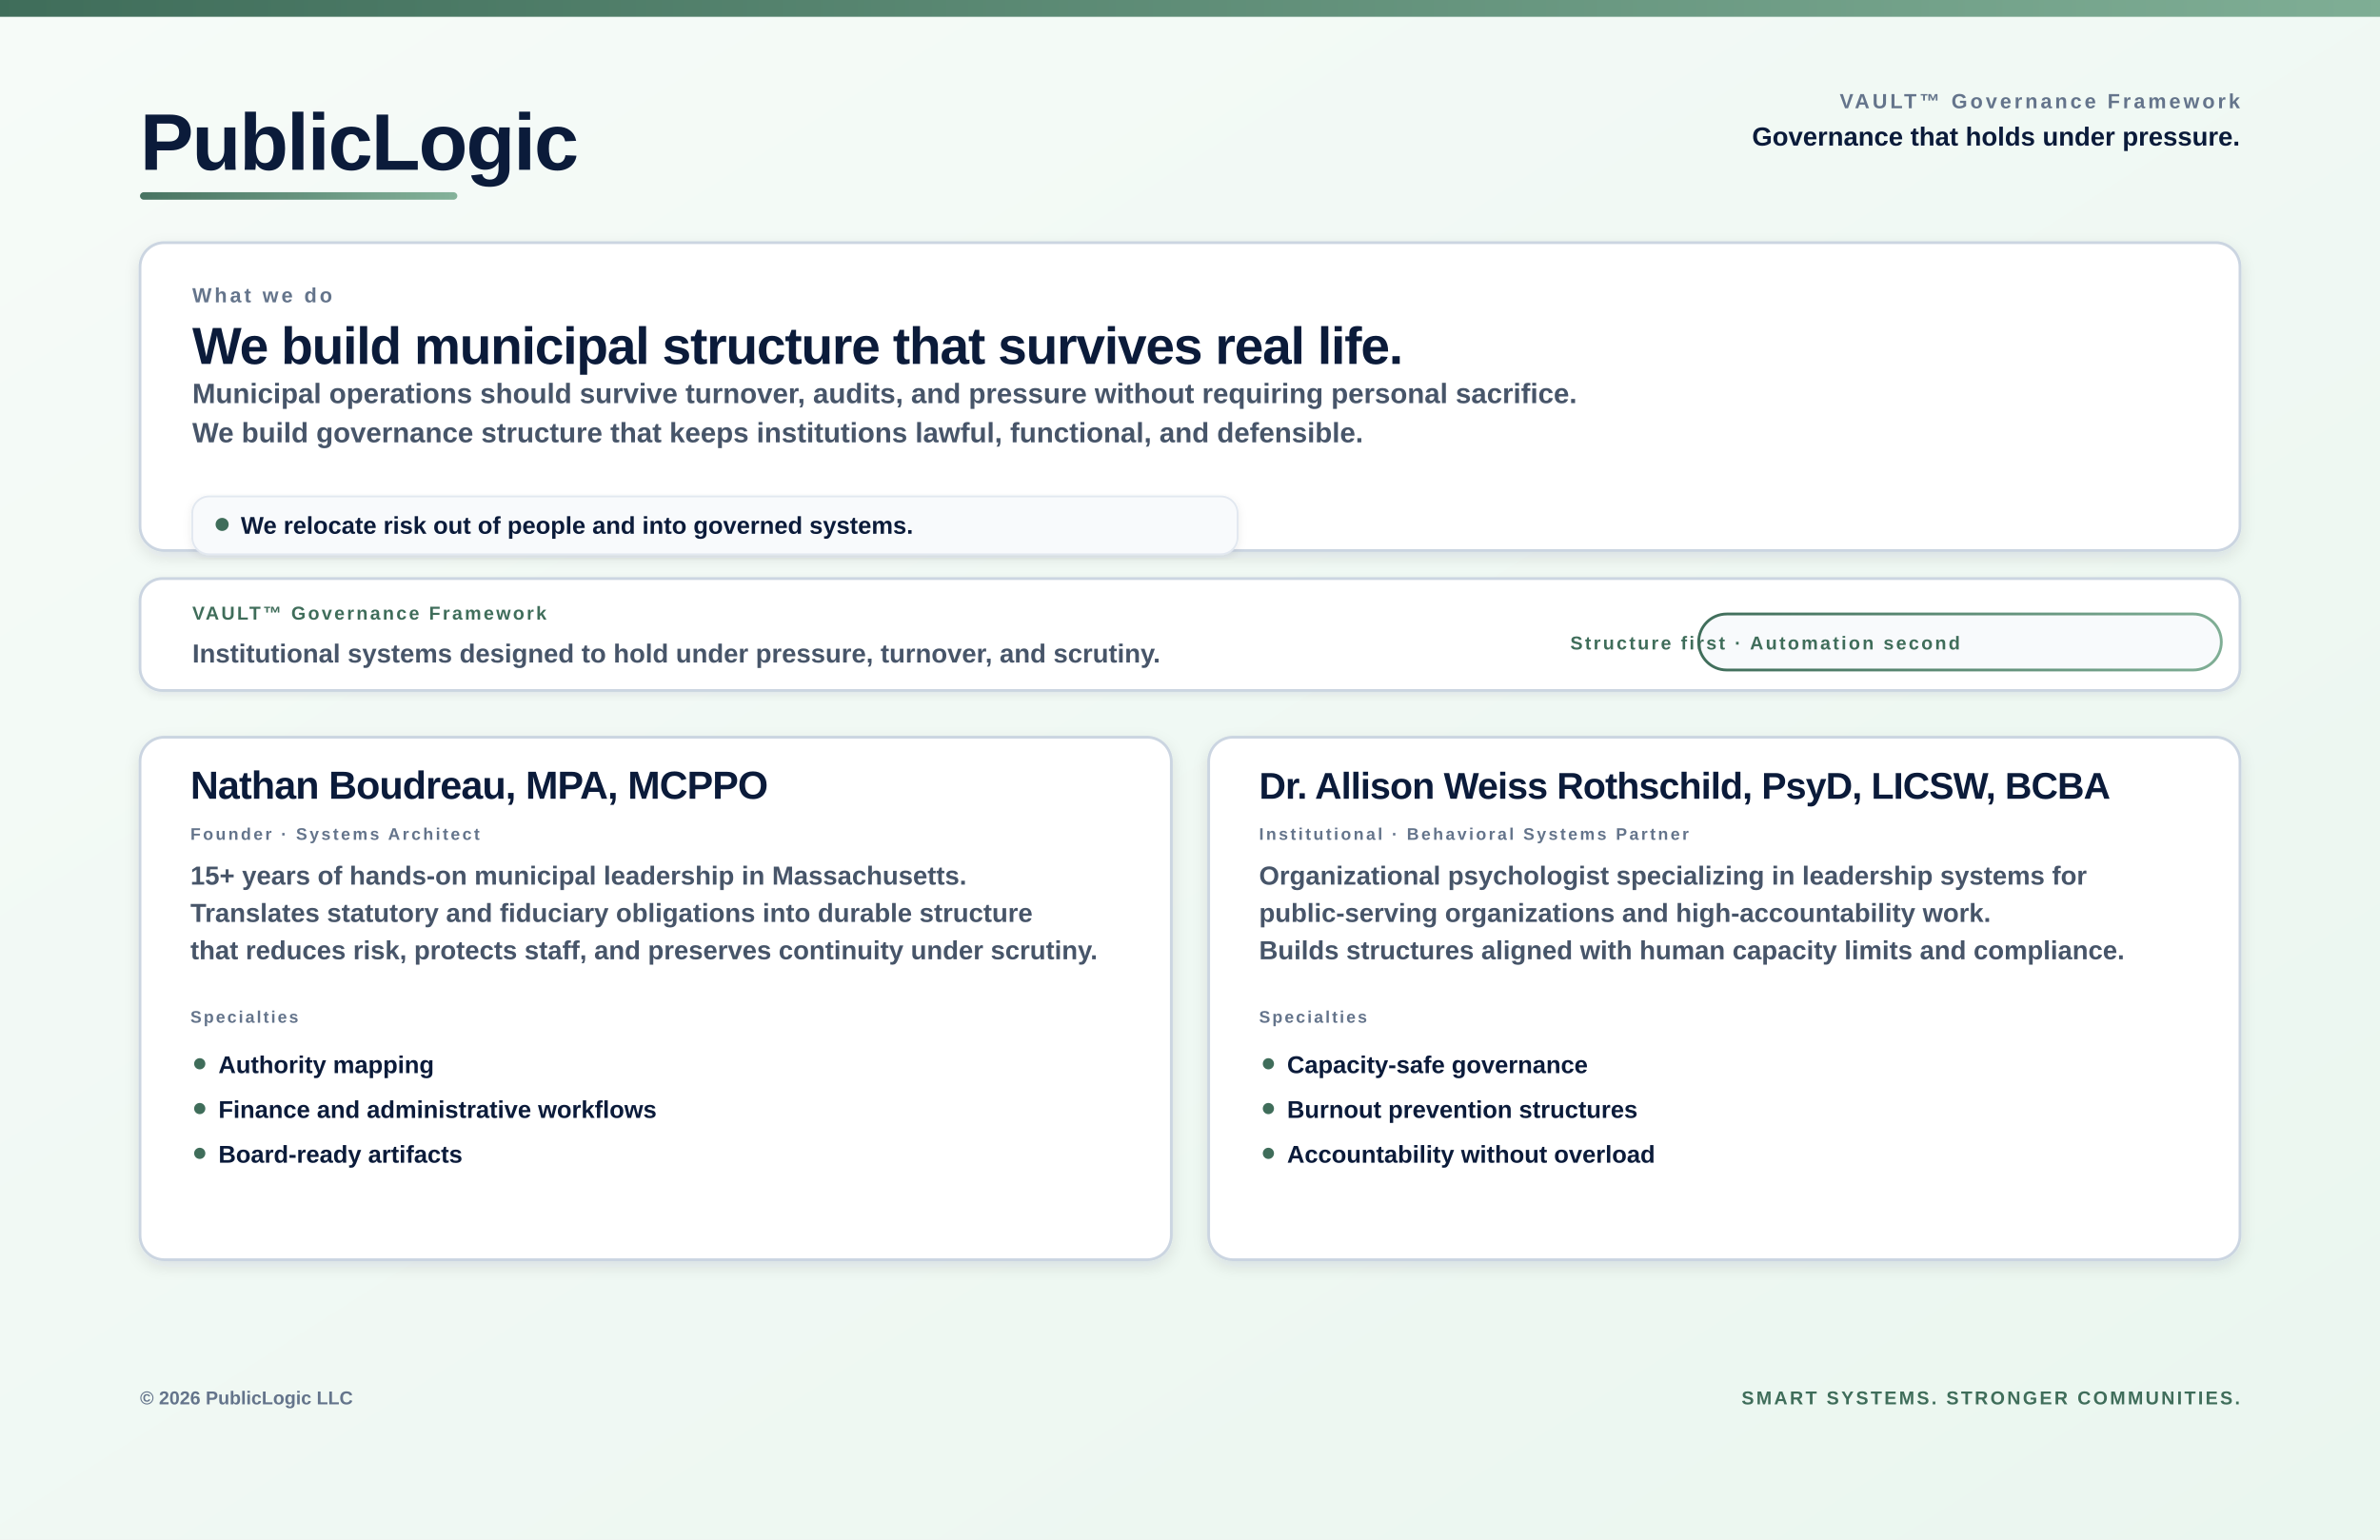
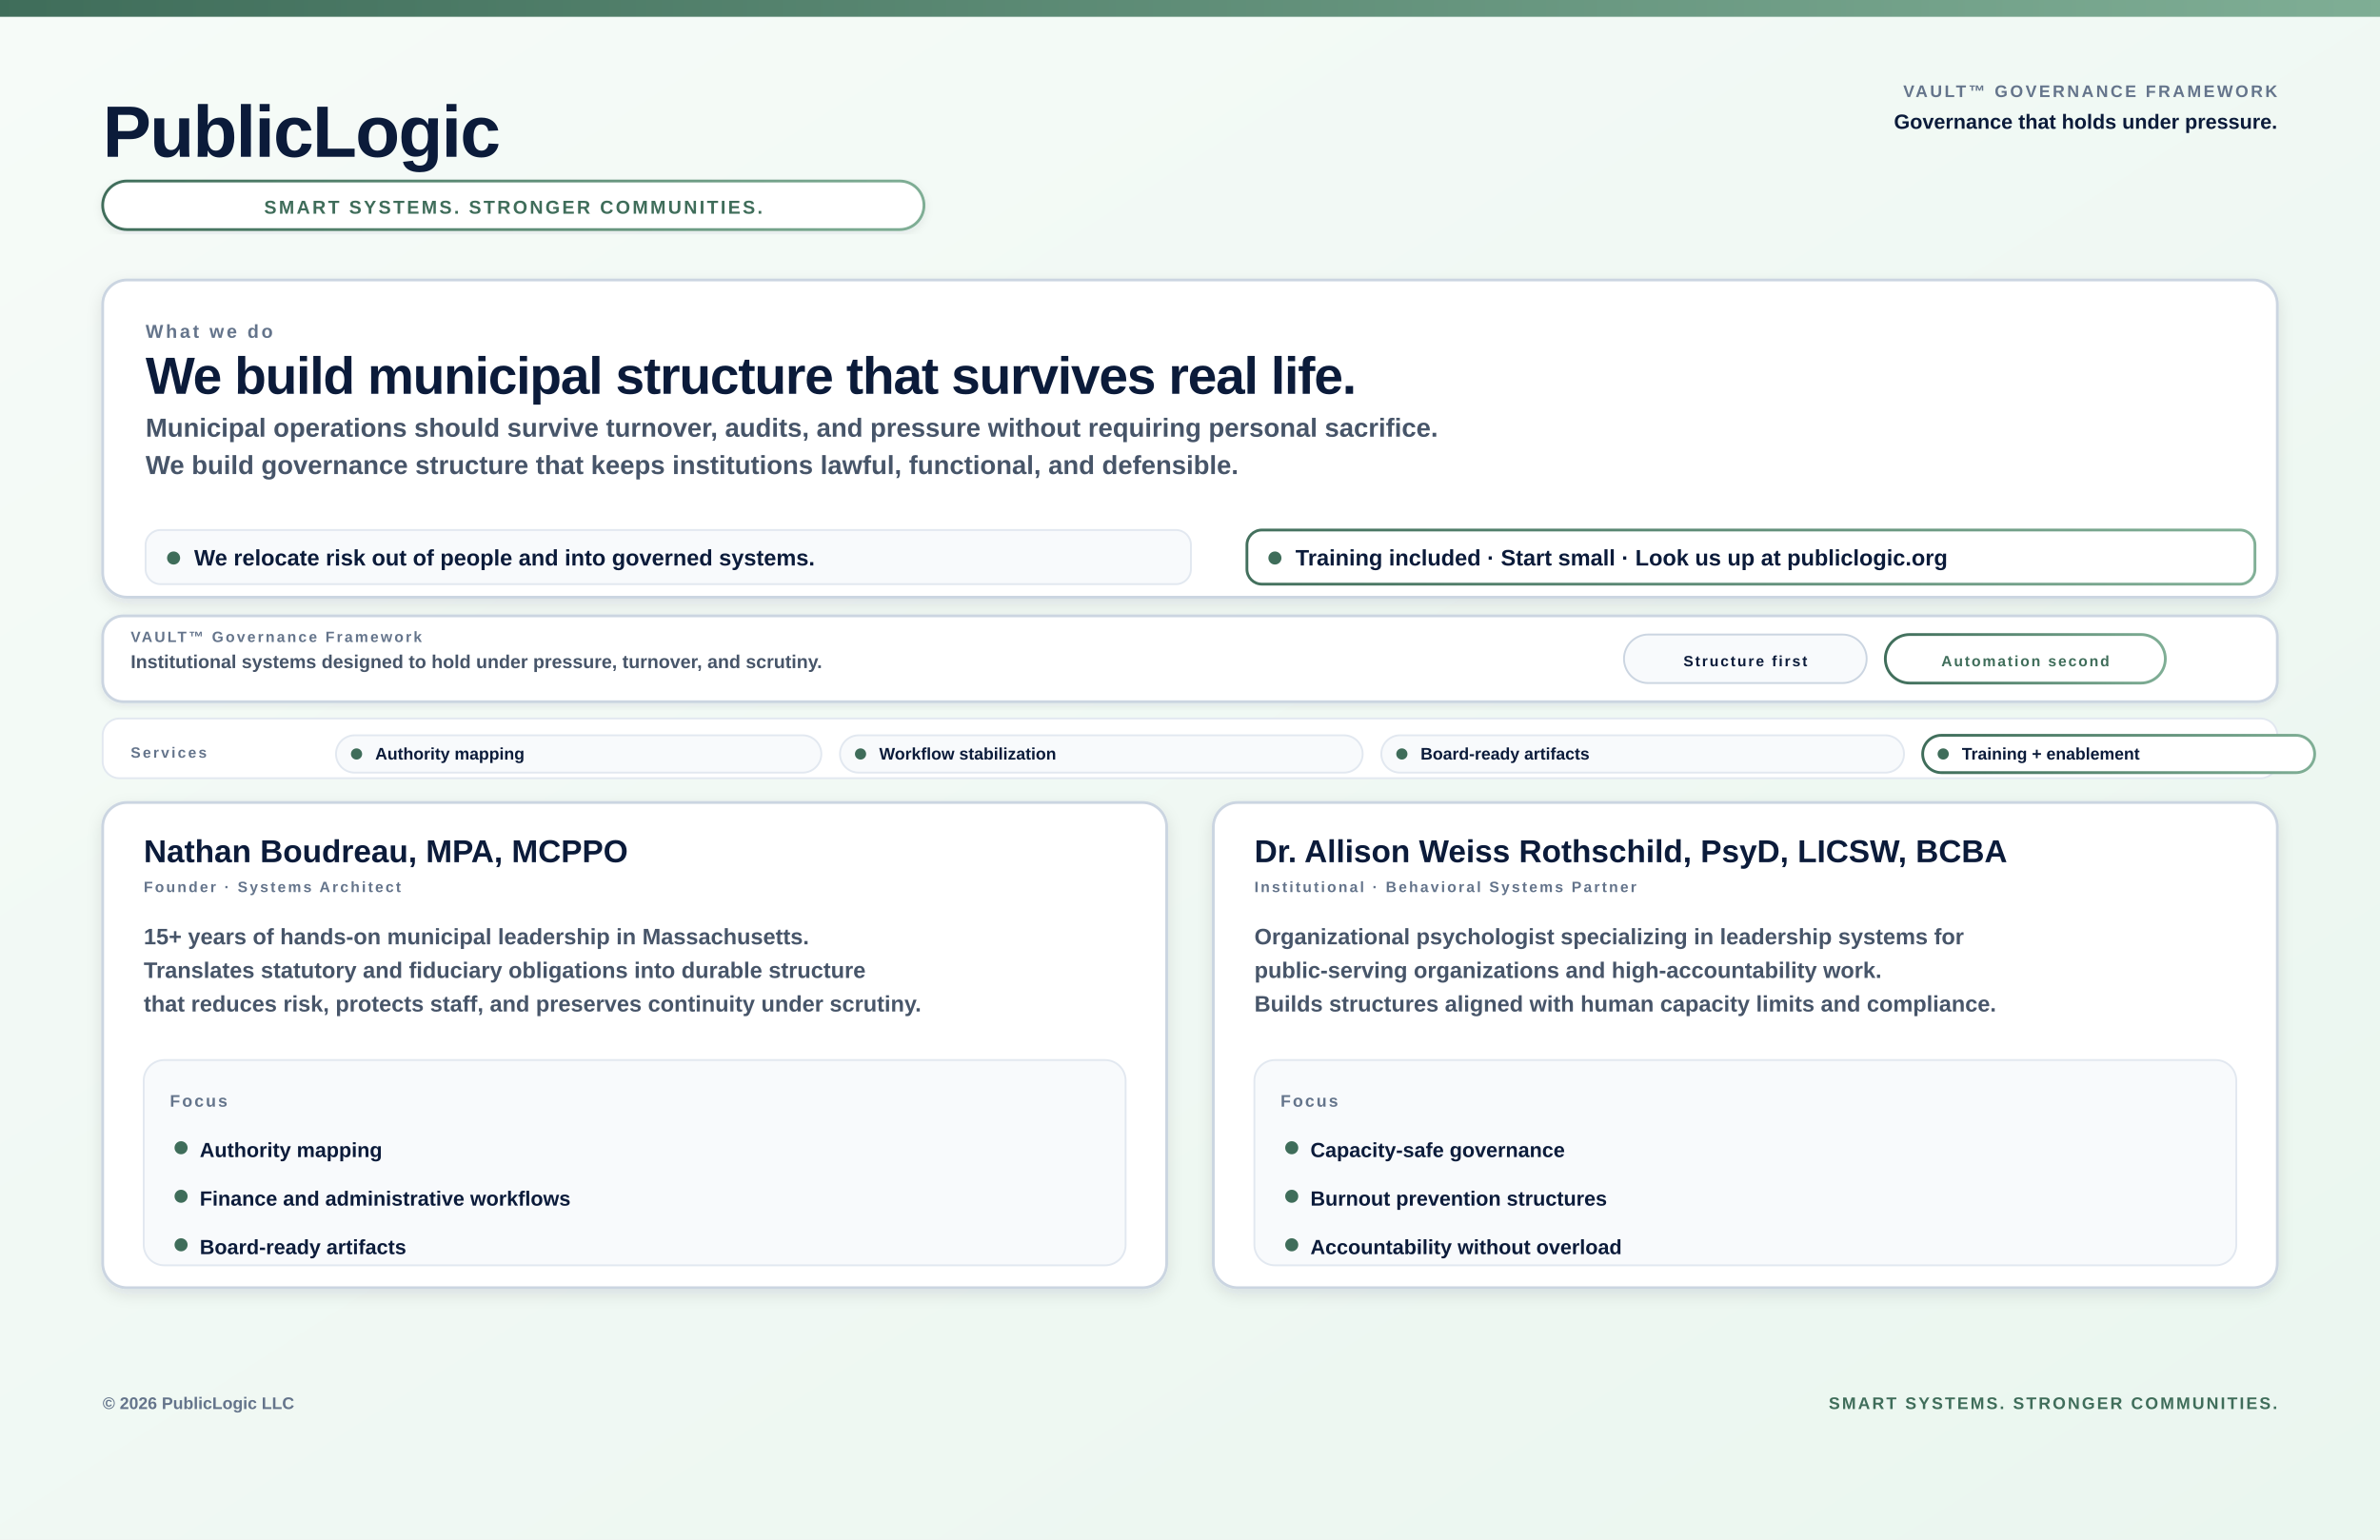
- <svg xmlns="http://www.w3.org/2000/svg" width="2550" height="1650" viewBox="0 0 2550 1650" preserveAspectRatio="xMidYMid meet" role="img" aria-label="PublicLogic Flyer Front - 8.5x5.5 - Commercial Matte v4 (Centered)">
+ <svg xmlns="http://www.w3.org/2000/svg" width="2550" height="1650" viewBox="0 0 2550 1650" preserveAspectRatio="xMidYMid meet" role="img" aria-label="PublicLogic Flyer Front - 8.5x5.5 - Commercial Matte Final">
  <defs>
    <linearGradient id="plGreenGrad" x1="0%" y1="0%" x2="100%" y2="0%">
      <stop offset="0%" stop-color="#3F6D5A" />
      <stop offset="100%" stop-color="#7FAE95" />
    </linearGradient>
    <linearGradient id="softGreenWash" x1="0%" y1="0%" x2="100%" y2="100%">
      <stop offset="0%" stop-color="#F6FBF8" />
      <stop offset="100%" stop-color="#EAF6EF" />
    </linearGradient>
    <filter id="matteShadow" x="-10%" y="-10%" width="120%" height="120%">
      <feDropShadow dx="0" dy="6" stdDeviation="8" flood-color="#0B1B3A" flood-opacity="0.10" />
    </filter>
    <filter id="microShadow" x="-10%" y="-10%" width="120%" height="120%">
      <feDropShadow dx="0" dy="3" stdDeviation="5" flood-color="#0B1B3A" flood-opacity="0.08" />
    </filter>
    <style>
      .ink { fill:#0B1B3A; }
      .muted { fill:#475569; }
      .muted2 { fill:#64748B; }
+       .white { fill:#FFFFFF; }

      .caps{
        font-family: Arial, sans-serif;
        font-weight: 850;
        letter-spacing: 0.14em;
        text-transform: uppercase;
      }
      .h1{
        font-family: Arial, sans-serif;
        font-weight: 950;
        letter-spacing: -0.02em;
      }
      .reg{
        font-family: Arial, sans-serif;
        font-weight: 600;
      }
      .semibold{
        font-family: Arial, sans-serif;
        font-weight: 750;
      }
      .bold{
        font-family: Arial, sans-serif;
        font-weight: 900;
      }
      .smallcaps{
        font-family: Arial, sans-serif;
        font-weight: 900;
        letter-spacing: 0.12em;
        text-transform: uppercase;
      }
    </style>
  </defs>
  <rect x="0" y="0" width="2550" height="1650" fill="url(#softGreenWash)" />
  <rect x="0" y="0" width="2550" height="18" fill="url(#plGreenGrad)" />
  <g transform="translate(110,90)">
-     <g transform="translate(40,0)">
+     <g>
+       <text class="h1 ink" font-size="78" x="0" y="78">PublicLogic</text>
+       <g transform="translate(0,104)">
+         <rect x="0" y="0" width="880" height="52" rx="26" fill="#FFFFFF" stroke="url(#plGreenGrad)" stroke-width="3" filter="url(#microShadow)" />
+         <text x="440" y="35" text-anchor="middle" class="smallcaps" font-size="20" fill="#3F6D5A">SMART SYSTEMS. STRONGER COMMUNITIES.</text>
+       </g>
+       <g transform="translate(2330,14)" text-anchor="end">
+         <text class="caps muted2" font-size="18" x="0" y="0">VAULT™ GOVERNANCE FRAMEWORK</text>
+         <text class="semibold ink" font-size="22" x="0" y="34">Governance that holds under pressure.</text>
+       </g>
+     </g>
+     <g transform="translate(0,210)">
+       <rect x="0" y="0" width="2330" height="340" rx="26" fill="#FFFFFF" stroke="#CBD5E1" stroke-width="3" filter="url(#matteShadow)" />
+       <g transform="translate(46,62)">
+         <text class="caps muted2" font-size="20">What we do</text>
+         <text class="h1 ink" font-size="56" y="60">
+           We build municipal structure that survives real life.
+         </text>
+         <g transform="translate(0,106)">
+           <text class="reg muted" font-size="28" y="0">
+             Municipal operations should survive turnover, audits, and pressure without requiring personal sacrifice.
+           </text>
+           <text class="reg muted" font-size="28" y="40">
+             We build governance structure that keeps institutions lawful, functional, and defensible.
+           </text>
+         </g>
+         <g transform="translate(0,206)">
+           <rect x="0" y="0" width="1120" height="58" rx="16" fill="#F8FAFC" stroke="#E2E8F0" stroke-width="2" />
+           <g transform="translate(18,18)">
+             <circle cx="12" cy="12" r="7" fill="#3F6D5A" />
+             <text x="34" y="20" class="semibold ink" font-size="24">
+               We relocate risk out of people and into governed systems.
+             </text>
+           </g>
+         </g>
+         <g transform="translate(1180,206)">
+           <rect x="0" y="0" width="1080" height="58" rx="16" fill="#FFFFFF" stroke="url(#plGreenGrad)" stroke-width="3" opacity="0.98" />
+           <g transform="translate(18,18)">
+             <circle cx="12" cy="12" r="7" fill="#3F6D5A" />
+             <text x="34" y="20" class="semibold ink" font-size="24">
+               Training included · Start small · Look us up at publiclogic.org
+             </text>
+           </g>
+         </g>
+       </g>
+     </g>
+     <g transform="translate(0,570)">
+       <rect x="0" y="0" width="2330" height="92" rx="22" fill="#FFFFFF" stroke="#CBD5E1" stroke-width="3" filter="url(#microShadow)" />
+       <g transform="translate(30,28)">
+         <text class="caps muted2" font-size="16">VAULT™ Governance Framework</text>
+         <text class="reg muted" font-size="20" y="28">
+           Institutional systems designed to hold under pressure, turnover, and scrutiny.
+         </text>
+       </g>
+       <g transform="translate(1630,20)">
+         <g>
+           <rect x="0" y="0" width="260" height="52" rx="26" fill="#F8FAFC" stroke="#CBD5E1" stroke-width="2" />
+           <text x="130" y="34" text-anchor="middle" class="smallcaps" font-size="16" fill="#0B1B3A">Structure first</text>
+         </g>
+         <g transform="translate(280,0)">
+           <rect x="0" y="0" width="300" height="52" rx="26" fill="#FFFFFF" stroke="url(#plGreenGrad)" stroke-width="3" />
+           <text x="150" y="34" text-anchor="middle" class="smallcaps" font-size="16" fill="#3F6D5A">Automation second</text>
+         </g>
+       </g>
+     </g>
+     <g transform="translate(0,680)">
+       <rect x="0" y="0" width="2330" height="64" rx="18" fill="#FFFFFF" stroke="#E2E8F0" stroke-width="2" />
+       <g transform="translate(30,42)">
+         <text class="caps muted2" font-size="16">Services</text>
+       </g>
+       <g transform="translate(250,18)">
+         <g>
+           <rect x="0" y="0" width="520" height="40" rx="20" fill="#F8FAFC" stroke="#E2E8F0" stroke-width="2" />
+           <circle cx="22" cy="20" r="6" fill="#3F6D5A" />
+           <text x="42" y="26" class="semibold ink" font-size="18">Authority mapping</text>
+         </g>
+         <g transform="translate(540,0)">
+           <rect x="0" y="0" width="560" height="40" rx="20" fill="#F8FAFC" stroke="#E2E8F0" stroke-width="2" />
+           <circle cx="22" cy="20" r="6" fill="#3F6D5A" />
+           <text x="42" y="26" class="semibold ink" font-size="18">Workflow stabilization</text>
+         </g>
+         <g transform="translate(1120,0)">
+           <rect x="0" y="0" width="560" height="40" rx="20" fill="#F8FAFC" stroke="#E2E8F0" stroke-width="2" />
+           <circle cx="22" cy="20" r="6" fill="#3F6D5A" />
+           <text x="42" y="26" class="semibold ink" font-size="18">Board-ready artifacts</text>
+         </g>
+         <g transform="translate(1700,0)">
+           <rect x="0" y="0" width="420" height="40" rx="20" fill="#FFFFFF" stroke="url(#plGreenGrad)" stroke-width="3" />
+           <circle cx="22" cy="20" r="6" fill="#3F6D5A" />
+           <text x="42" y="26" class="semibold ink" font-size="18">Training + enablement</text>
+         </g>
+       </g>
+     </g>
+     <g transform="translate(0,770)">
      <g>
-         <text class="h1 ink" font-size="86" x="0" y="92">PublicLogic</text>
-         <rect x="0" y="116" width="340" height="8" rx="4" fill="url(#plGreenGrad)" opacity="0.95" />
-         <g transform="translate(2250,0)" text-anchor="end">
-           <text class="caps muted2" font-size="22" x="0" y="26">VAULT™ Governance Framework</text>
-           <text class="semibold ink" font-size="28" x="0" y="66">Governance that holds under pressure.</text>
-         </g>
-       </g>
-       <g transform="translate(0,170)">
-         <rect x="0" y="0" width="2250" height="330" rx="26" fill="#FFFFFF" stroke="#CBD5E1" stroke-width="3" filter="url(#matteShadow)" />
-         <g transform="translate(56,64)">
-           <text class="caps muted2" font-size="22" x="0" y="0">What we do</text>
-           <text class="h1 ink" font-size="56" x="0" y="66">
-             We build municipal structure that survives real life.
-           </text>
-           <g transform="translate(0,108)">
-             <text class="reg muted" font-size="30" y="0">
-               Municipal operations should survive turnover, audits, and pressure without requiring personal sacrifice.
-             </text>
-             <text class="reg muted" font-size="30" y="42">
-               We build governance structure that keeps institutions lawful, functional, and defensible.
-             </text>
-           </g>
-           <g transform="translate(0,208)">
-             <rect x="0" y="0" width="1120" height="62" rx="18" fill="#F8FAFC" stroke="#E2E8F0" stroke-width="2" filter="url(#microShadow)" />
-             <g transform="translate(22,40)">
-               <circle cx="10" cy="-10" r="7" fill="#3F6D5A" />
-               <text class="semibold ink" font-size="26" x="30" y="0">
-                 We relocate risk out of people and into governed systems.
-               </text>
+         <rect x="0" y="0" width="1140" height="520" rx="26" fill="#FFFFFF" stroke="#CBD5E1" stroke-width="3" filter="url(#matteShadow)" />
+         <g transform="translate(44,64)">
+           <text class="bold ink" font-size="34">Nathan Boudreau, MPA, MCPPO</text>
+           <text class="caps muted2" font-size="16" y="32">Founder · Systems Architect</text>
+           <g transform="translate(0,88)">
+             <text class="reg muted" font-size="24" y="0">
+               15+ years of hands-on municipal leadership in Massachusetts.
+             </text>
+             <text class="reg muted" font-size="24" y="36">
+               Translates statutory and fiduciary obligations into durable structure
+             </text>
+             <text class="reg muted" font-size="24" y="72">
+               that reduces risk, protects staff, and preserves continuity under scrutiny.
+             </text>
+           </g>
+           <g transform="translate(0,212)">
+             <rect x="0" y="0" width="1052" height="220" rx="22" fill="#F8FAFC" stroke="#E2E8F0" stroke-width="2" />
+             <g transform="translate(28,50)">
+               <text class="smallcaps" font-size="18" fill="#64748B">Focus</text>
+               <g transform="translate(0,32)">
+                 <circle cx="12" cy="12" r="7" fill="#3F6D5A" />
+                 <text x="32" y="22" class="semibold ink" font-size="22">Authority mapping</text>
+               </g>
+               <g transform="translate(0,84)">
+                 <circle cx="12" cy="12" r="7" fill="#3F6D5A" />
+                 <text x="32" y="22" class="semibold ink" font-size="22">Finance and administrative workflows</text>
+               </g>
+               <g transform="translate(0,136)">
+                 <circle cx="12" cy="12" r="7" fill="#3F6D5A" />
+                 <text x="32" y="22" class="semibold ink" font-size="22">Board-ready artifacts</text>
+               </g>
            </g>
          </g>
        </g>
      </g>
-       <g transform="translate(0,530)">
-         <rect x="0" y="0" width="2250" height="120" rx="24" fill="#FFFFFF" stroke="#CBD5E1" stroke-width="3" filter="url(#microShadow)" />
-         <g transform="translate(56,44)">
-           <text class="smallcaps" font-size="20" fill="#3F6D5A" x="0" y="0">VAULT™ Governance Framework</text>
-           <text class="reg muted" font-size="28" x="0" y="46">
-             Institutional systems designed to hold under pressure, turnover, and scrutiny.
-           </text>
-         </g>
-         <g transform="translate(2230,38)" text-anchor="end">
-           <rect x="-560" y="0" width="560" height="60" rx="30" fill="#F8FAFC" stroke="url(#plGreenGrad)" stroke-width="3" />
-           <text class="smallcaps" font-size="20" x="-280" y="38" fill="#3F6D5A">
-             Structure first · Automation second
-           </text>
-         </g>
-       </g>
-       <g transform="translate(0,700)">
-         <g>
-           <rect x="0" y="0" width="1105" height="560" rx="26" fill="#FFFFFF" stroke="#CBD5E1" stroke-width="3" filter="url(#matteShadow)" />
-           <g transform="translate(54,66)">
-             <text class="h1 ink" font-size="42" x="0" y="0">Nathan Boudreau, MPA, MCPPO</text>
-             <text class="caps muted2" font-size="18" x="0" y="44">Founder · Systems Architect</text>
-             <g transform="translate(0,92)">
-               <text class="reg muted" font-size="28" y="0">
-                 15+ years of hands-on municipal leadership in Massachusetts.
-               </text>
-               <text class="reg muted" font-size="28" y="40">
-                 Translates statutory and fiduciary obligations into durable structure
-               </text>
-               <text class="reg muted" font-size="28" y="80">
-                 that reduces risk, protects staff, and preserves continuity under scrutiny.
-               </text>
+       <g transform="translate(1190,0)">
+         <rect x="0" y="0" width="1140" height="520" rx="26" fill="#FFFFFF" stroke="#CBD5E1" stroke-width="3" filter="url(#matteShadow)" />
+         <g transform="translate(44,64)">
+           <text class="bold ink" font-size="34">Dr. Allison Weiss Rothschild, PsyD, LICSW, BCBA</text>
+           <text class="caps muted2" font-size="16" y="32">Institutional · Behavioral Systems Partner</text>
+           <g transform="translate(0,88)">
+             <text class="reg muted" font-size="24" y="0">
+               Organizational psychologist specializing in leadership systems for
+             </text>
+             <text class="reg muted" font-size="24" y="36">
+               public-serving organizations and high-accountability work.
+             </text>
+             <text class="reg muted" font-size="24" y="72">
+               Builds structures aligned with human capacity limits and compliance.
+             </text>
+           </g>
+           <g transform="translate(0,212)">
+             <rect x="0" y="0" width="1052" height="220" rx="22" fill="#F8FAFC" stroke="#E2E8F0" stroke-width="2" />
+             <g transform="translate(28,50)">
+               <text class="smallcaps" font-size="18" fill="#64748B">Focus</text>
+               <g transform="translate(0,32)">
+                 <circle cx="12" cy="12" r="7" fill="#3F6D5A" />
+                 <text x="32" y="22" class="semibold ink" font-size="22">Capacity-safe governance</text>
+               </g>
+               <g transform="translate(0,84)">
+                 <circle cx="12" cy="12" r="7" fill="#3F6D5A" />
+                 <text x="32" y="22" class="semibold ink" font-size="22">Burnout prevention structures</text>
+               </g>
+               <g transform="translate(0,136)">
+                 <circle cx="12" cy="12" r="7" fill="#3F6D5A" />
+                 <text x="32" y="22" class="semibold ink" font-size="22">Accountability without overload</text>
+               </g>
            </g>
-             <g transform="translate(0,240)">
-               <text class="smallcaps" font-size="18" fill="#64748B">Specialties</text>
-               <g transform="translate(0,34)">
-                 <circle cx="10" cy="10" r="6" fill="#3F6D5A" />
-                 <text class="semibold ink" font-size="26" x="30" y="20">Authority mapping</text>
-               </g>
-               <g transform="translate(0,82)">
-                 <circle cx="10" cy="10" r="6" fill="#3F6D5A" />
-                 <text class="semibold ink" font-size="26" x="30" y="20">Finance and administrative workflows</text>
-               </g>
-               <g transform="translate(0,130)">
-                 <circle cx="10" cy="10" r="6" fill="#3F6D5A" />
-                 <text class="semibold ink" font-size="26" x="30" y="20">Board-ready artifacts</text>
-               </g>
-             </g>
-           </g>
-         </g>
-         <g transform="translate(1145,0)">
-           <rect x="0" y="0" width="1105" height="560" rx="26" fill="#FFFFFF" stroke="#CBD5E1" stroke-width="3" filter="url(#matteShadow)" />
-           <g transform="translate(54,66)">
-             <text class="h1 ink" font-size="40" x="0" y="0">Dr. Allison Weiss Rothschild, PsyD, LICSW, BCBA</text>
-             <text class="caps muted2" font-size="18" x="0" y="44">Institutional · Behavioral Systems Partner</text>
-             <g transform="translate(0,92)">
-               <text class="reg muted" font-size="28" y="0">
-                 Organizational psychologist specializing in leadership systems for
-               </text>
-               <text class="reg muted" font-size="28" y="40">
-                 public-serving organizations and high-accountability work.
-               </text>
-               <text class="reg muted" font-size="28" y="80">
-                 Builds structures aligned with human capacity limits and compliance.
-               </text>
-             </g>
-             <g transform="translate(0,240)">
-               <text class="smallcaps" font-size="18" fill="#64748B">Specialties</text>
-               <g transform="translate(0,34)">
-                 <circle cx="10" cy="10" r="6" fill="#3F6D5A" />
-                 <text class="semibold ink" font-size="26" x="30" y="20">Capacity-safe governance</text>
-               </g>
-               <g transform="translate(0,82)">
-                 <circle cx="10" cy="10" r="6" fill="#3F6D5A" />
-                 <text class="semibold ink" font-size="26" x="30" y="20">Burnout prevention structures</text>
-               </g>
-               <g transform="translate(0,130)">
-                 <circle cx="10" cy="10" r="6" fill="#3F6D5A" />
-                 <text class="semibold ink" font-size="26" x="30" y="20">Accountability without overload</text>
-               </g>
-             </g>
-           </g>
-         </g>
-       </g>
-       <g transform="translate(0,1415)">
-         <text class="reg muted2" font-size="20" x="0" y="0">© 2026 PublicLogic LLC</text>
-         <text class="smallcaps" font-size="20" x="2250" y="0" text-anchor="end" fill="#3F6D5A">
-           SMART SYSTEMS. STRONGER COMMUNITIES.
-         </text>
-       </g>
+           </g>
+         </g>
+       </g>
+     </g>
+     <g transform="translate(0,1420)">
+       <text class="reg muted2" font-size="18" x="0" y="0">© 2026 PublicLogic LLC</text>
+       <text class="smallcaps" font-size="18" x="2330" y="0" text-anchor="end" fill="#3F6D5A">SMART SYSTEMS. STRONGER COMMUNITIES.</text>
    </g>
  </g>
</svg>
